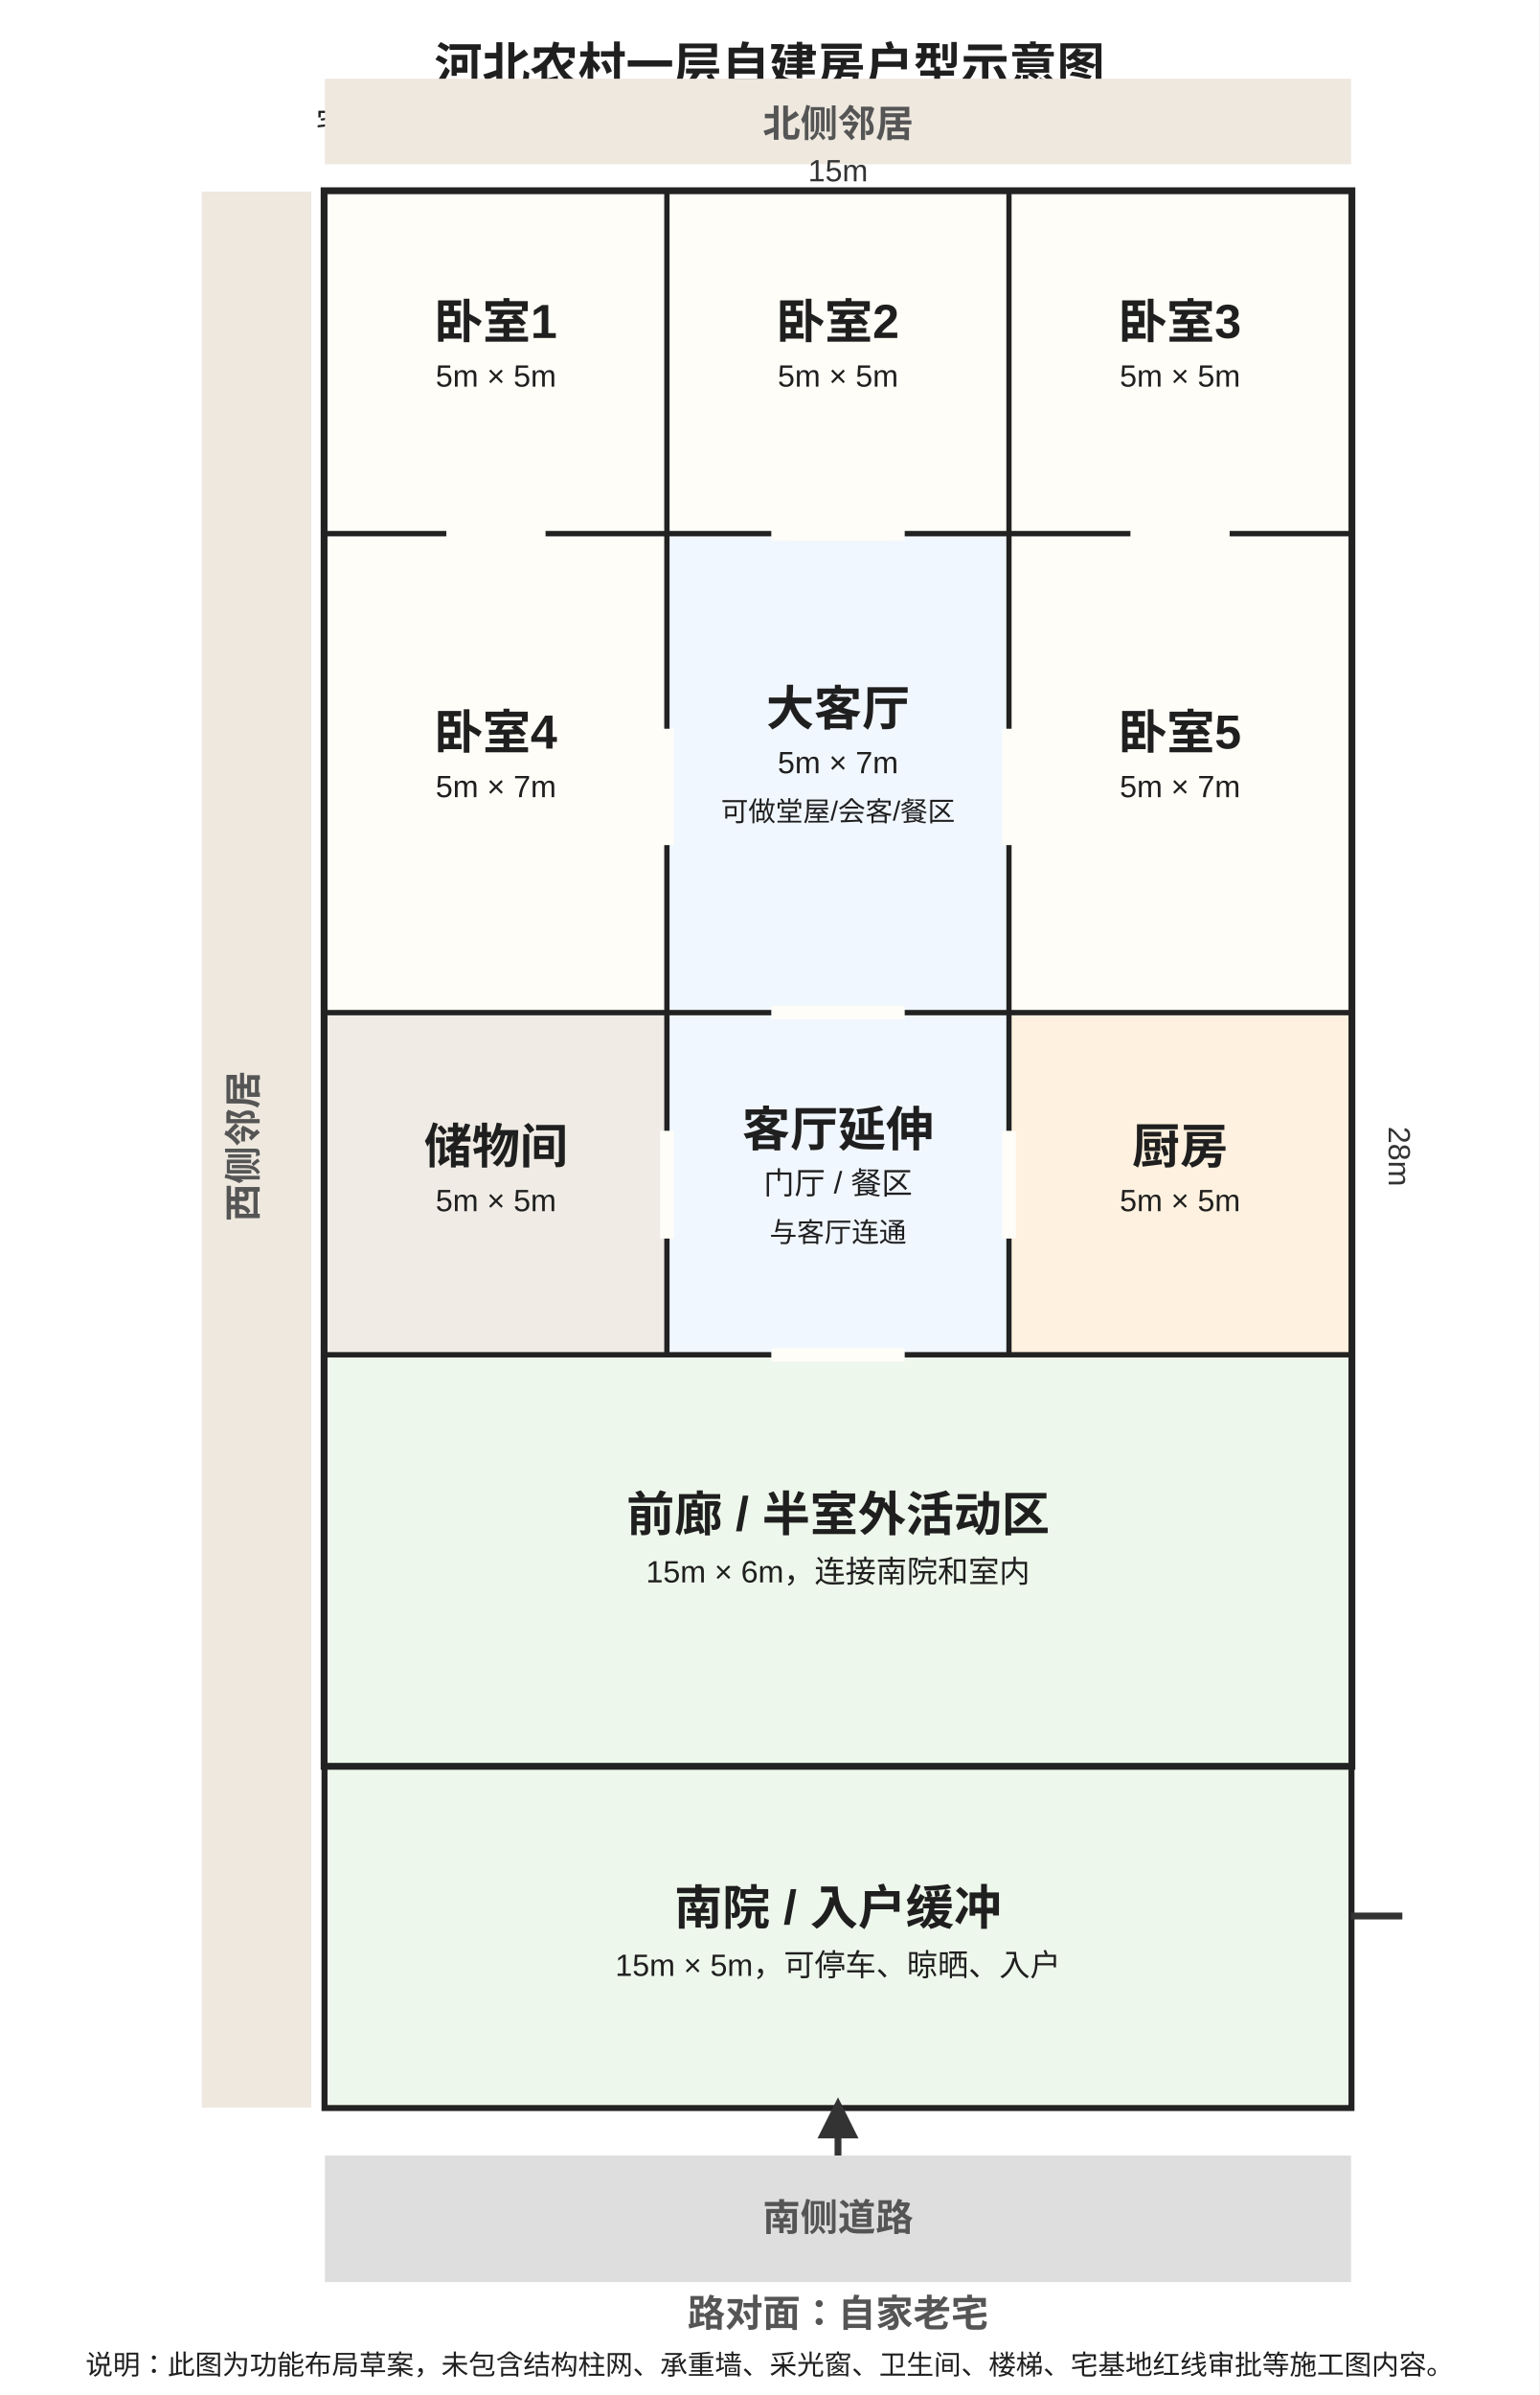
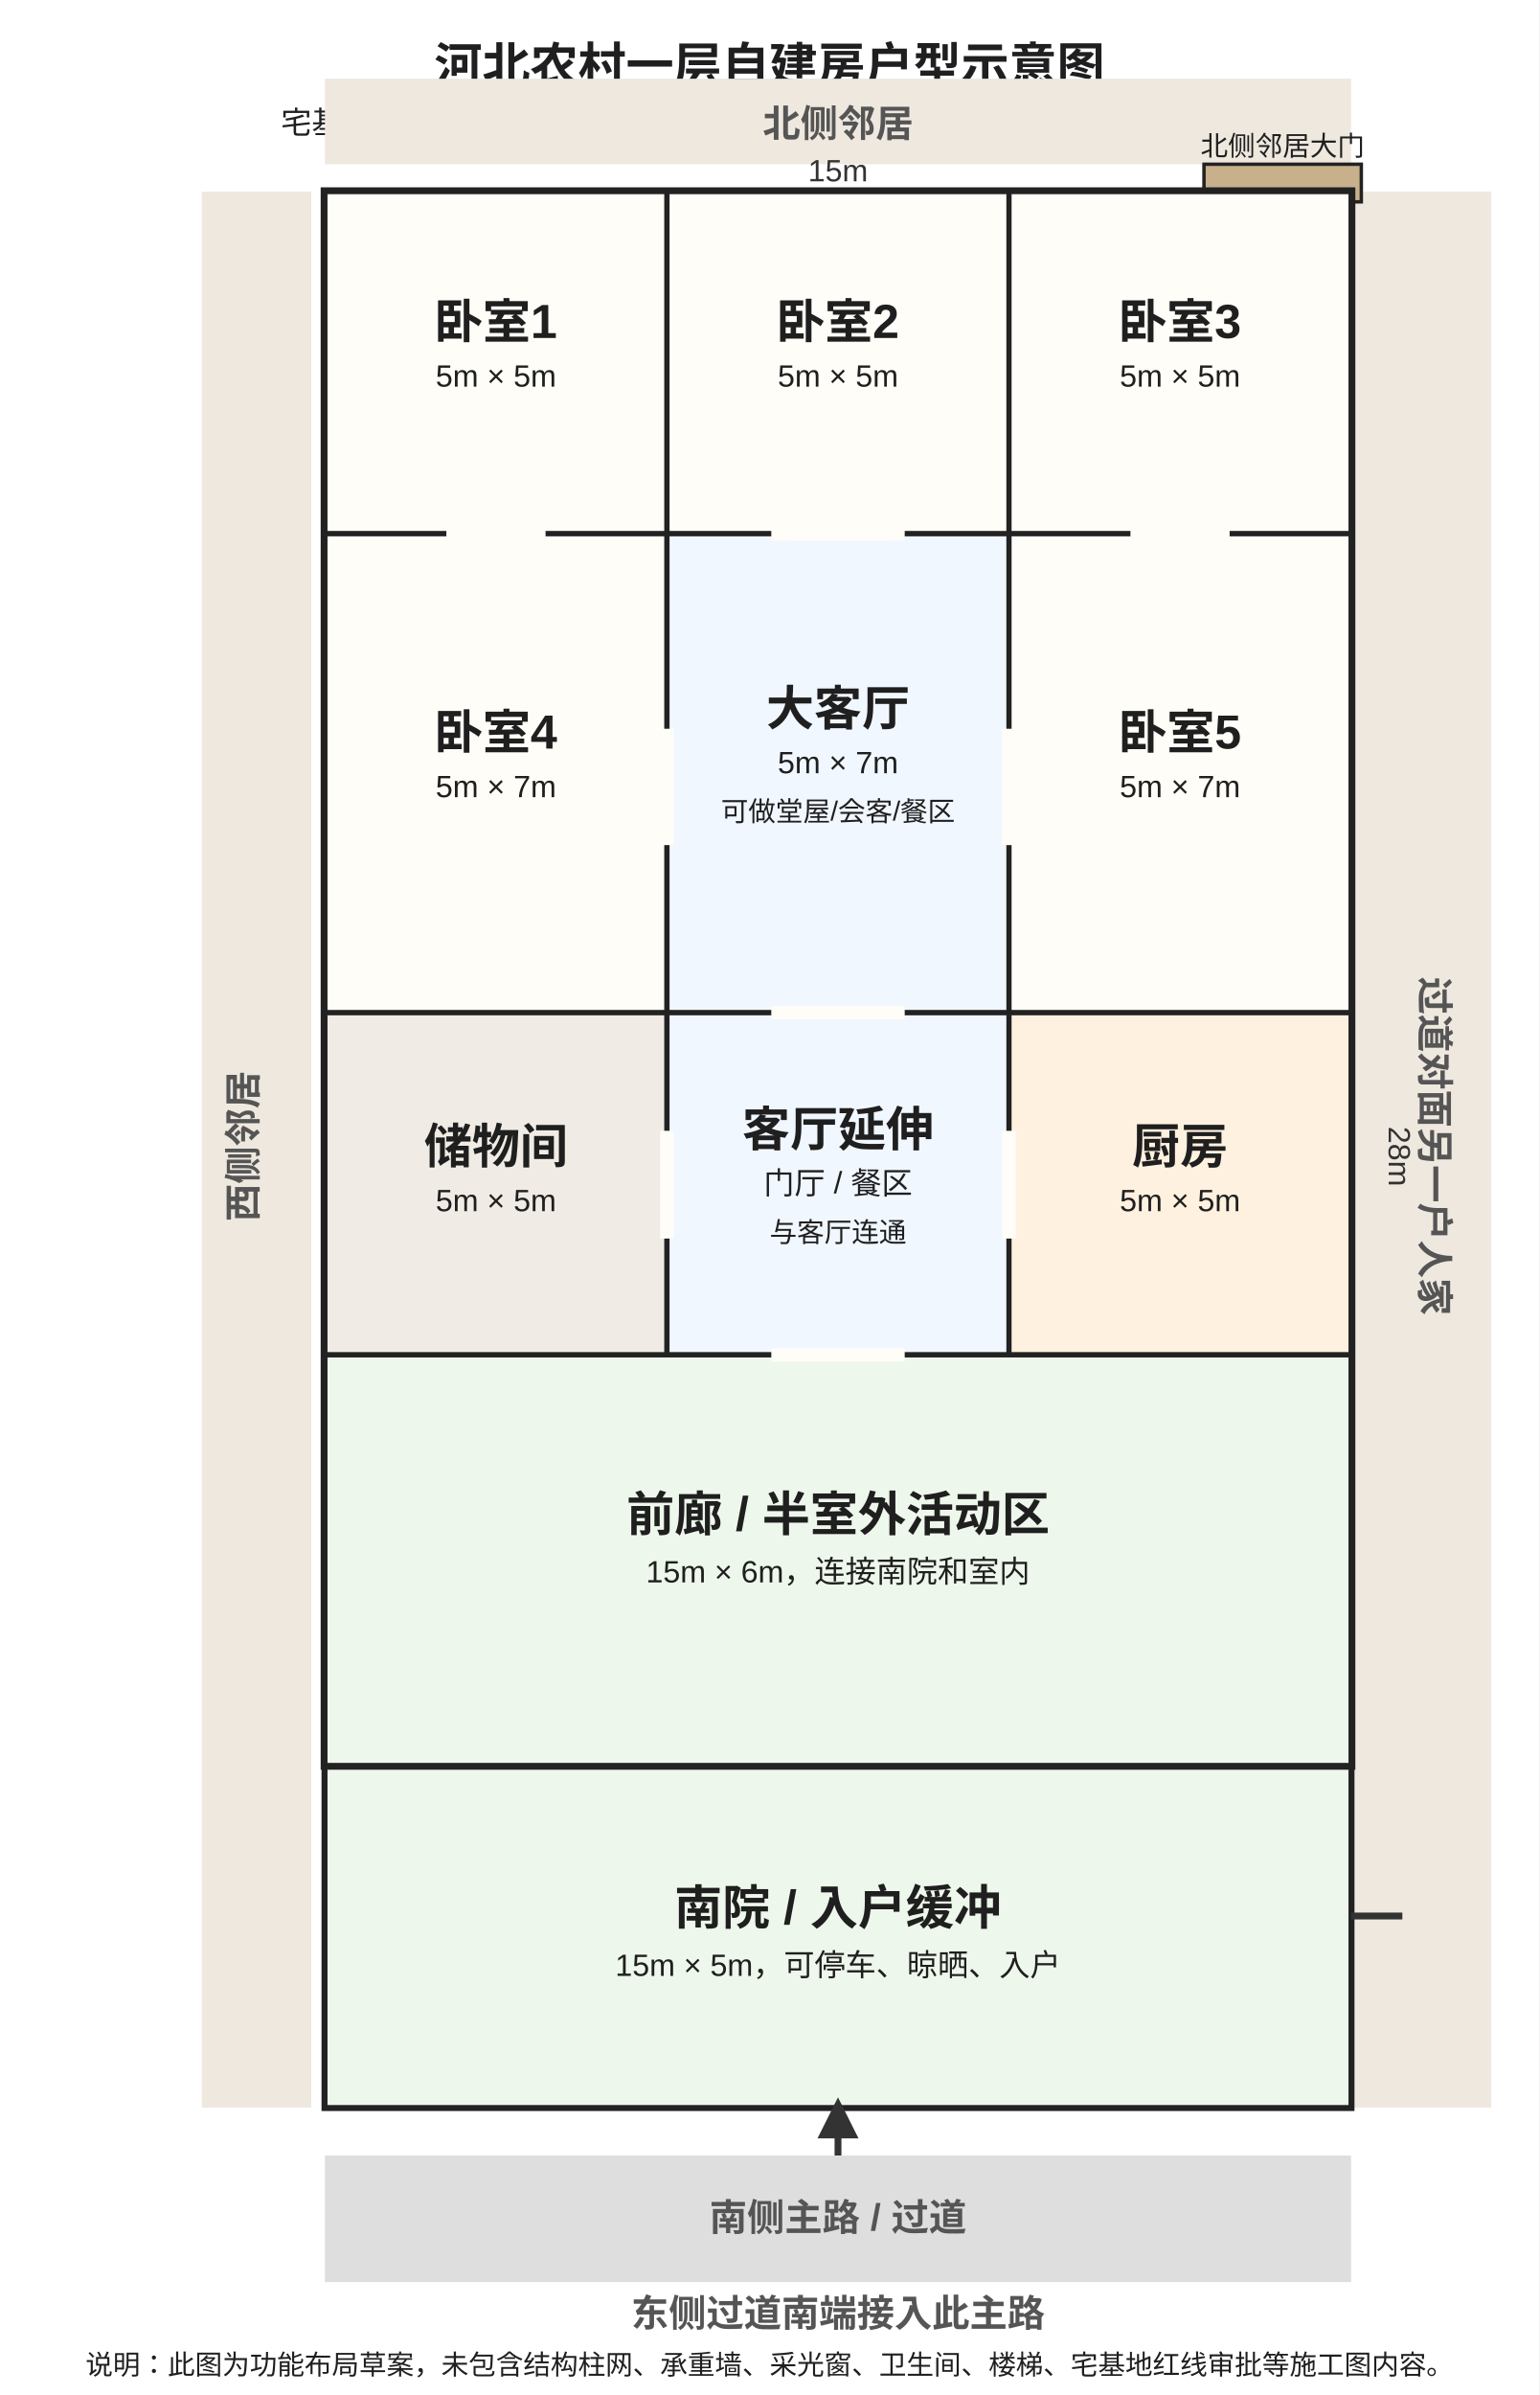
<svg xmlns="http://www.w3.org/2000/svg" width="900" height="1400" viewBox="0 0 900 1400">
  <defs>
    <style>
      .site { fill: #f8f6ef; stroke: #222; stroke-width: 4; }
      .room { fill: #fffdf7; stroke: #222; stroke-width: 3; }
      .living { fill: #f1f7ff; }
      .kitchen { fill: #fff1df; }
      .store { fill: #f0ece5; }
      .yard { fill: #eef7eb; }
      .wall { stroke: #222; stroke-width: 5; stroke-linecap: square; }
      .door { stroke: #fffdf7; stroke-width: 8; stroke-linecap: square; }
      .text { font-family: Arial, "Microsoft YaHei", sans-serif; fill: #1f1f1f; text-anchor: middle; }
      .label { font-size: 28px; font-weight: 700; }
      .sub { font-size: 18px; }
      .small { font-size: 16px; }
      .outside { fill: #555; font-size: 22px; font-weight: 700; }
      .dim { fill: #333; font-size: 18px; }
      .road { fill: #dedede; }
      .path { fill: #e8edf5; }
      .neighbor { fill: #eee8df; }
    </style>
  </defs>
  <rect x="0" y="0" width="900" height="1400" fill="#ffffff" />
  <text x="450" y="48" class="text label">河北农村一层自建房户型示意图</text>
-   <text x="450" y="78" class="text sub">宅基地：东西 15 米 × 南北 28 米；南侧临路，东侧为邻居通行过道</text>
+   <text x="450" y="78" class="text sub">宅基地：东西 15 米 × 南北 28 米；南侧为主路/过道，东侧为南北向过道</text>
  <rect x="118" y="112" width="64" height="1120" class="neighbor" />
  <text x="150" y="670" class="text outside" transform="rotate(-90 150 670)">西侧邻居</text>
  <rect x="718" y="112" width="64" height="1120" class="path" />
-   <text x="750" y="670" class="text outside" transform="rotate(90 750 670)">东侧过道，可通行</text>
+   <text x="750" y="670" class="text outside" transform="rotate(90 750 670)">东侧过道：北接邻居大门，南接主路</text>
+   <rect x="790" y="112" width="82" height="1120" class="neighbor" />
+   <text x="831" y="670" class="text outside" transform="rotate(90 831 670)">过道对面另一户人家</text>
  <rect x="190" y="46" width="600" height="50" class="neighbor" />
  <text x="490" y="80" class="text outside">北侧邻居</text>
  <rect x="190" y="1260" width="600" height="74" class="road" />
-   <text x="490" y="1304" class="text outside">南侧道路</text>
-   <text x="490" y="1360" class="text outside">路对面：自家老宅</text>
+   <text x="490" y="1304" class="text outside">南侧主路 / 过道</text>
+   <text x="490" y="1360" class="text outside">东侧过道南端接入此主路</text>
  <rect x="190" y="112" width="600" height="1120" class="site" />
  <text x="490" y="106" class="text dim">15m</text>
  <text x="812" y="676" class="text dim" transform="rotate(90 812 676)">28m</text>
  <text x="720" y="145" class="text small">北</text>
  <text x="720" y="1210" class="text small">南</text>
+   <rect x="704" y="96" width="92" height="22" fill="#c7b08b" stroke="#222" stroke-width="2" />
+   <text x="750" y="91" class="text small">北侧邻居大门</text>
  <rect x="190" y="1032" width="600" height="200" class="room yard" />
  <text x="490" y="1125" class="text label">南院 / 入户缓冲</text>
  <text x="490" y="1155" class="text sub">15m × 5m，可停车、晾晒、入户</text>
  <rect x="190" y="112" width="600" height="920" fill="none" stroke="#222" stroke-width="5" />
  <rect x="190" y="112" width="200" height="200" class="room" />
  <rect x="390" y="112" width="200" height="200" class="room" />
  <rect x="590" y="112" width="200" height="200" class="room" />
  <text x="290" y="198" class="text label">卧室1</text>
  <text x="290" y="226" class="text sub">5m × 5m</text>
  <text x="490" y="198" class="text label">卧室2</text>
  <text x="490" y="226" class="text sub">5m × 5m</text>
  <text x="690" y="198" class="text label">卧室3</text>
  <text x="690" y="226" class="text sub">5m × 5m</text>
  <rect x="190" y="312" width="200" height="280" class="room" />
  <rect x="390" y="312" width="200" height="280" class="room living" />
  <rect x="590" y="312" width="200" height="280" class="room" />
  <text x="290" y="438" class="text label">卧室4</text>
  <text x="290" y="466" class="text sub">5m × 7m</text>
  <text x="490" y="424" class="text label">大客厅</text>
  <text x="490" y="452" class="text sub">5m × 7m</text>
  <text x="490" y="480" class="text small">可做堂屋/会客/餐区</text>
  <text x="690" y="438" class="text label">卧室5</text>
  <text x="690" y="466" class="text sub">5m × 7m</text>
  <rect x="190" y="592" width="200" height="200" class="room store" />
  <rect x="390" y="592" width="200" height="200" class="room living" />
  <rect x="590" y="592" width="200" height="200" class="room kitchen" />
  <text x="290" y="680" class="text label">储物间</text>
  <text x="290" y="708" class="text sub">5m × 5m</text>
  <text x="490" y="670" class="text label">客厅延伸</text>
  <text x="490" y="698" class="text sub">门厅 / 餐区</text>
  <text x="490" y="726" class="text small">与客厅连通</text>
  <text x="690" y="680" class="text label">厨房</text>
  <text x="690" y="708" class="text sub">5m × 5m</text>
  <rect x="190" y="792" width="600" height="240" class="room yard" />
  <text x="490" y="895" class="text label">前廊 / 半室外活动区</text>
  <text x="490" y="925" class="text sub">15m × 6m，连接南院和室内</text>
  <line x1="455" y1="792" x2="525" y2="792" class="door" />
  <line x1="455" y1="592" x2="525" y2="592" class="door" />
  <line x1="455" y1="312" x2="525" y2="312" class="door" />
  <line x1="265" y1="312" x2="315" y2="312" class="door" />
  <line x1="465" y1="312" x2="515" y2="312" class="door" />
  <line x1="665" y1="312" x2="715" y2="312" class="door" />
  <line x1="390" y1="430" x2="390" y2="490" class="door" />
  <line x1="590" y1="430" x2="590" y2="490" class="door" />
  <line x1="390" y1="665" x2="390" y2="720" class="door" />
  <line x1="590" y1="665" x2="590" y2="720" class="door" />
  <path d="M490 1260 L490 1230" stroke="#333" stroke-width="4" marker-end="url(#arrow)" />
  <path d="M790 1120 L820 1120" stroke="#333" stroke-width="4" />
  <defs>
    <marker id="arrow" markerWidth="10" markerHeight="10" refX="5" refY="3" orient="auto" markerUnits="strokeWidth">
      <path d="M0,0 L0,6 L6,3 z" fill="#333" />
    </marker>
  </defs>
  <text x="450" y="1388" class="text small">说明：此图为功能布局草案，未包含结构柱网、承重墙、采光窗、卫生间、楼梯、宅基地红线审批等施工图内容。</text>
</svg>
